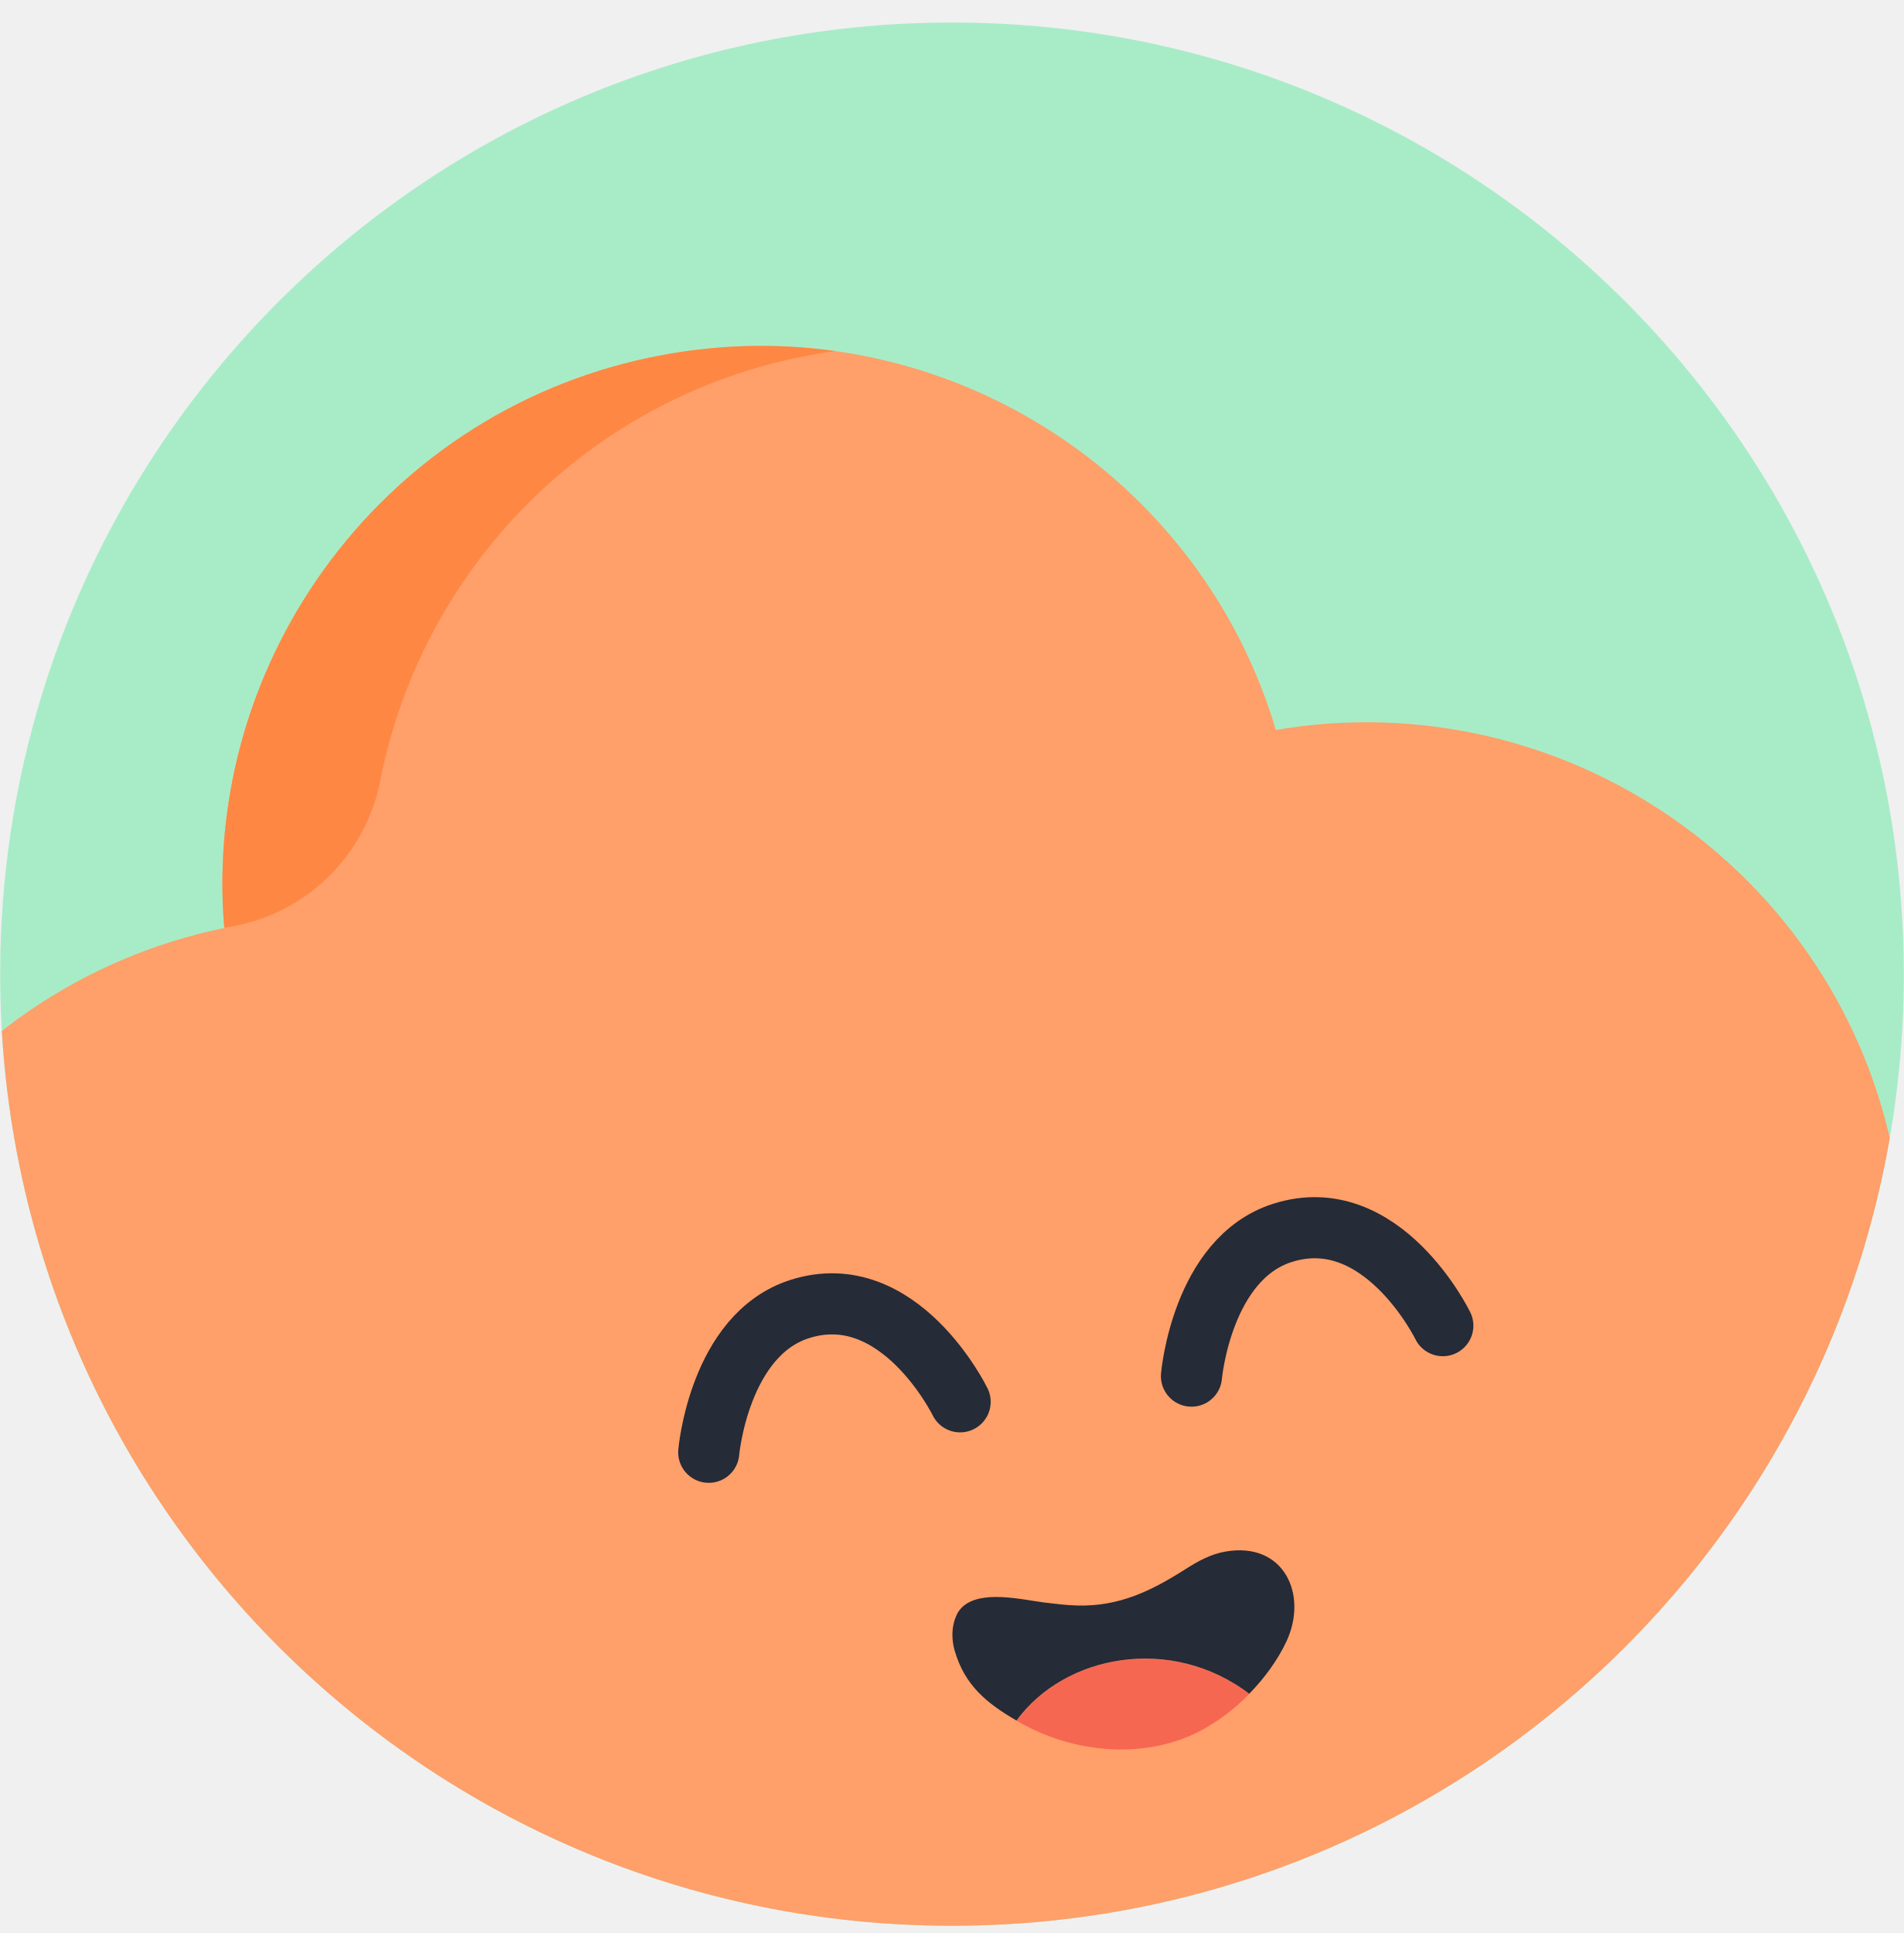
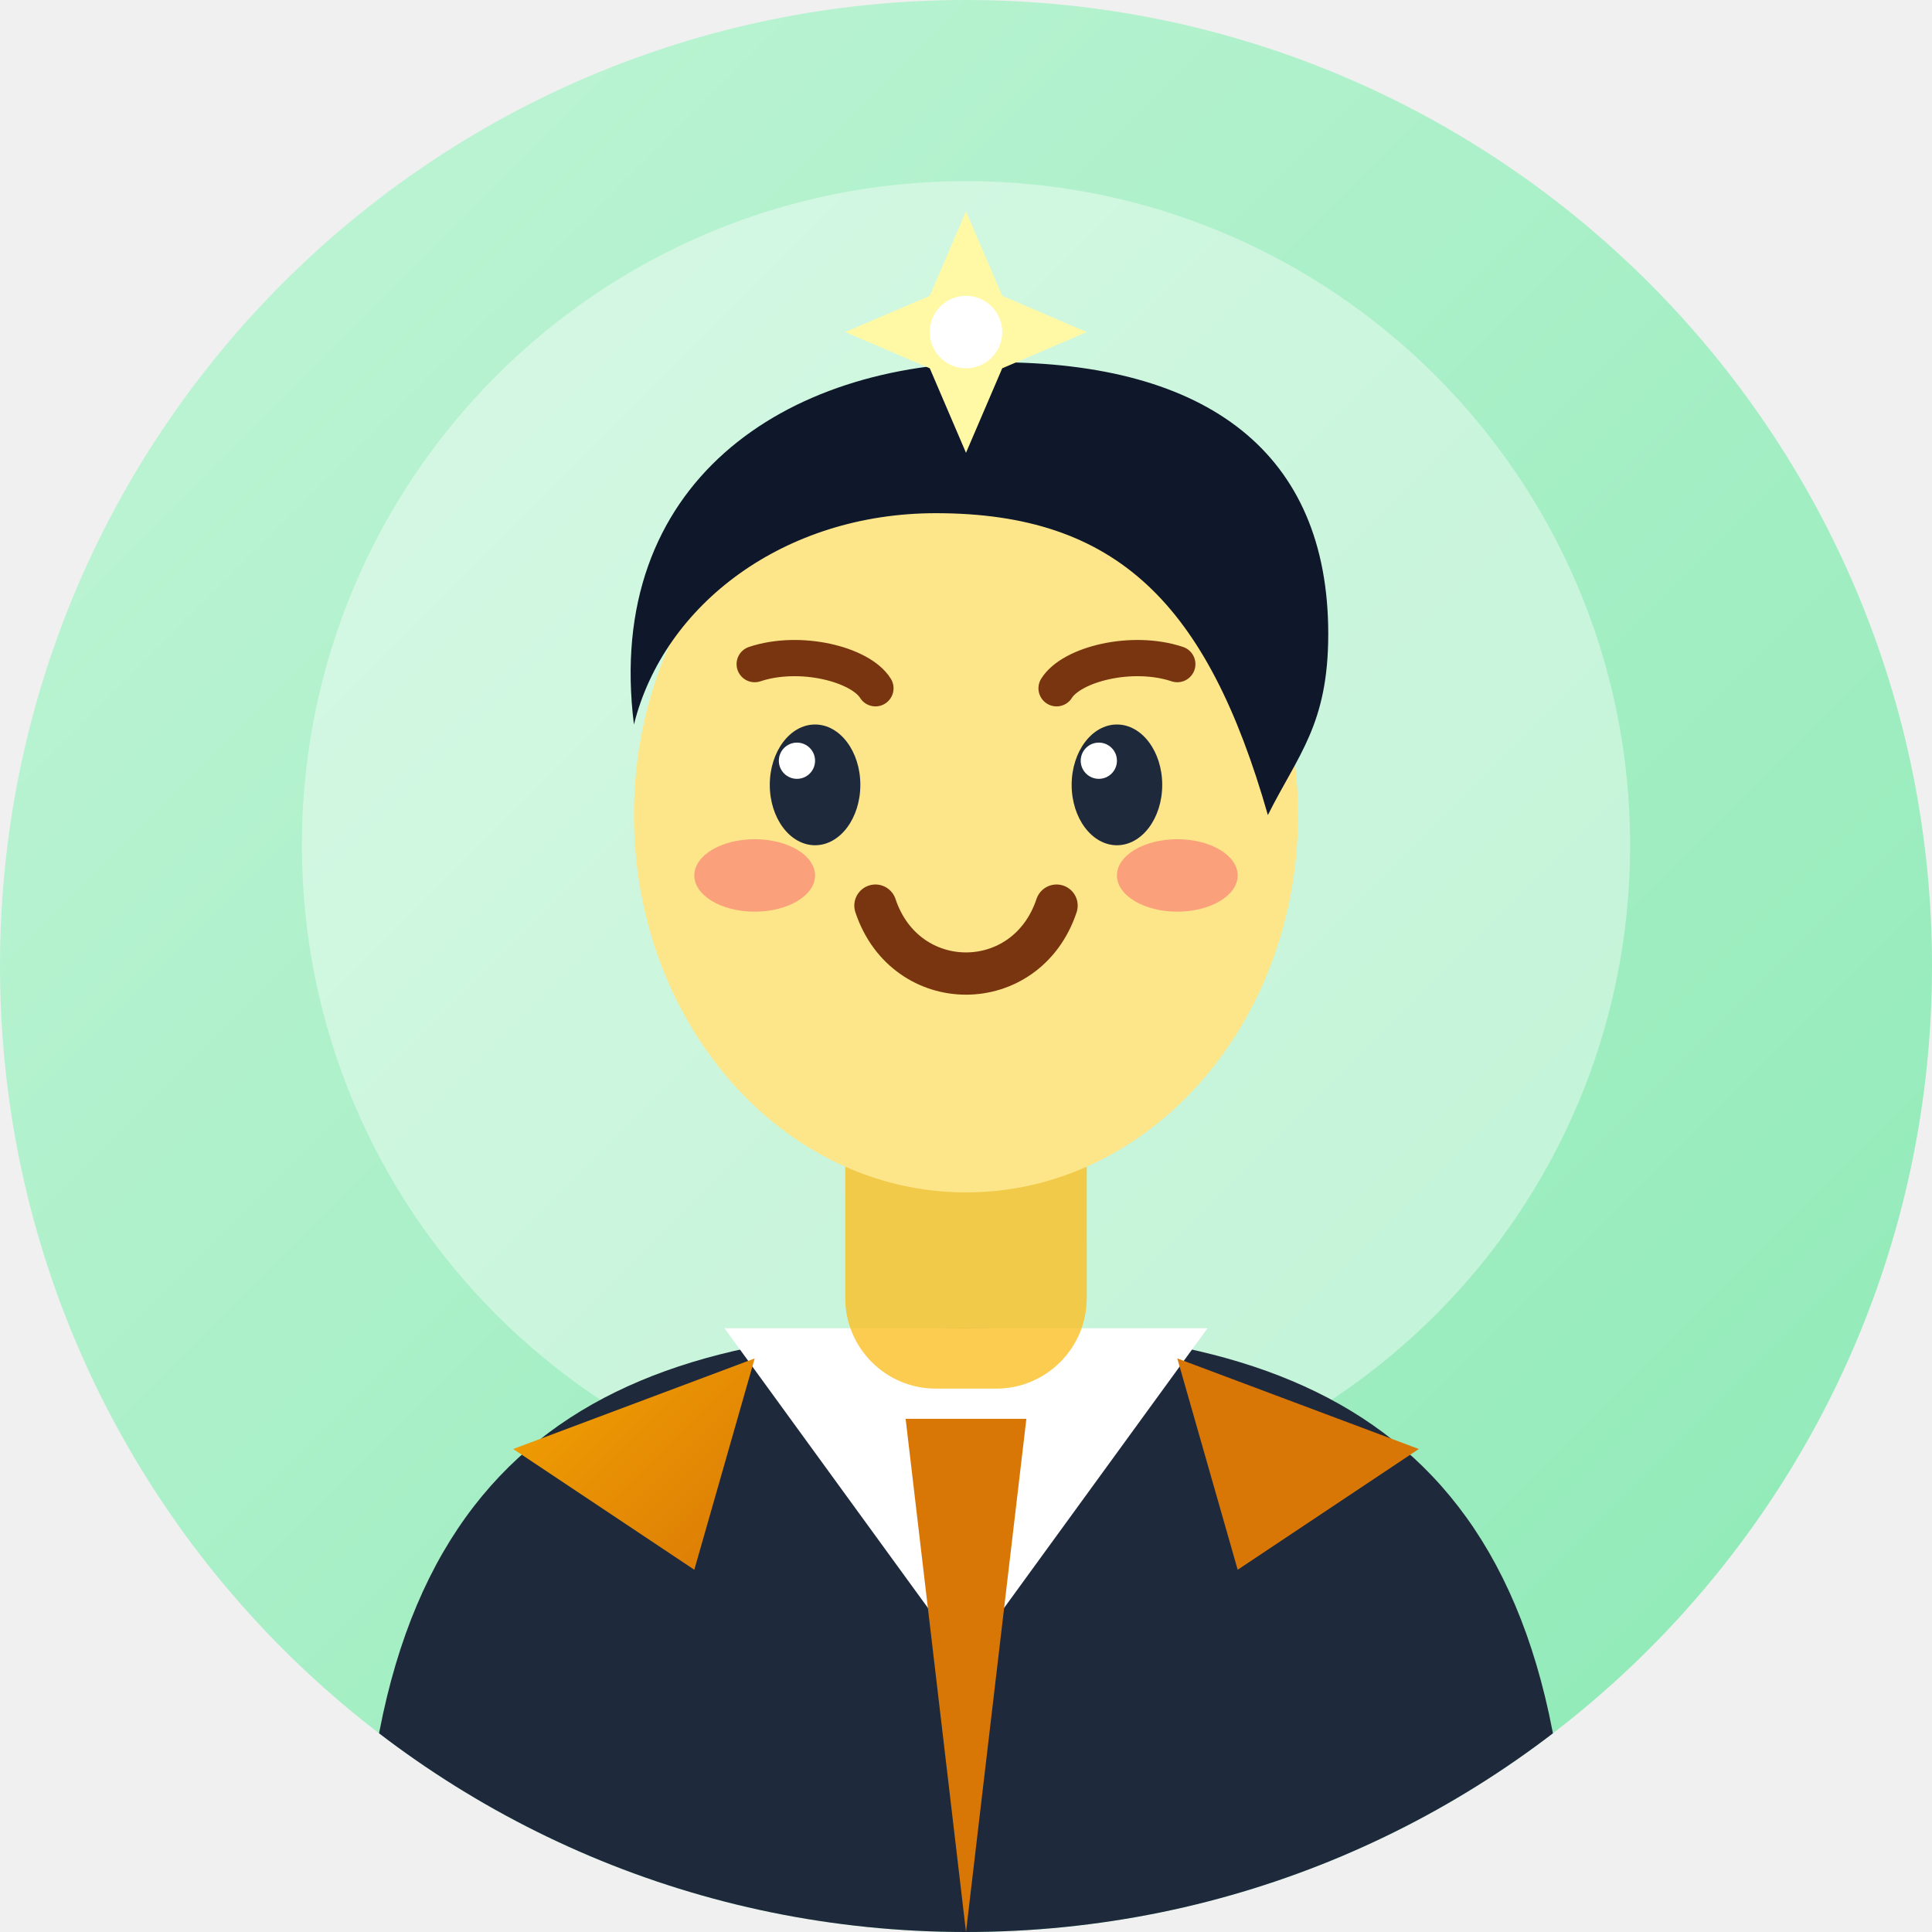
- <svg xmlns="http://www.w3.org/2000/svg" width="64" height="65" fill="none" viewBox="0 0 64 65">
-   <g clip-path="url(#clip0_3239_32554)">
-     <rect width="64" height="64" x=".006" y=".757" fill="#A8ECC7" rx="32" />
-     <path fill="#FF9F69" d="M58.651 59.615c1.721 9.13-4.29 17.93-13.42 19.648-3.748.707-7.44.111-10.607-1.468a16.746 16.746 0 0 1-9.348 5.227c-9.133 1.721-17.93-4.285-19.65-13.418a16.885 16.885 0 0 1-.284-3.589 18.18 18.18 0 0 1-7.836-5.302 17.96 17.96 0 0 1-4.071-8.455c-1.83-9.708 4.473-19.06 14.104-21.053-.76-9.123 5.487-17.526 14.68-19.256.846-.161 1.69-.257 2.526-.298h.008c8.243-.383 15.774 4.93 18.141 12.895 9.7-1.65 18.97 4.768 20.8 14.476 1.247 6.621-1.29 13.077-6.086 17.146a16.907 16.907 0 0 1 1.043 3.447Z" />
-     <path fill="#FF8744" d="M28.076 11.805c-.294.038-.59.089-.885.144-7.487 1.408-13.02 7.244-14.404 14.289a6.184 6.184 0 0 1-5.175 4.946c-.024.002-.048.007-.072.01-.755-9.12 5.492-17.514 14.68-19.245.847-.161 1.69-.257 2.527-.298h.007a17.942 17.942 0 0 1 3.322.154Z" />
-     <path fill="#F66751" d="M34.176 57.86c.026.016.055.03.081.047 1.786 1.024 4.13 1.277 6.01.342a6.615 6.615 0 0 0 1.735-1.29c-2.615-1.986-6.194-1.328-7.826.9Z" />
-     <path fill="#252B37" d="M32.097 55.508c.337 1.165 1.077 1.766 2.077 2.348 1.63-2.228 5.208-2.887 7.826-.901.519-.532.959-1.14 1.25-1.76.735-1.57-.082-3.367-2.056-3.02-.488.083-.922.324-1.343.593-1.144.728-2.223 1.257-3.632 1.22-.38-.009-.76-.06-1.137-.105-.738-.096-2.11-.433-2.735.161a.869.869 0 0 0-.209.315c-.154.363-.146.774-.043 1.151l.002-.002Z" />
-     <path stroke="#252B37" stroke-linecap="round" stroke-linejoin="round" stroke-width="2.055" d="M23.828 48.835s.344-3.947 3.053-4.815c3.35-1.074 5.398 3.118 5.398 3.118M40.057 46.274s.343-3.947 3.052-4.814c3.35-1.075 5.398 3.117 5.398 3.117" />
+ <svg xmlns="http://www.w3.org/2000/svg" width="64" height="64" fill="none" viewBox="0 0 64 64">
+   <defs>
+     <clipPath id="cap_clip">
+       <rect width="64" height="64" rx="32" />
+     </clipPath>
+     <linearGradient id="cap_bg" x1="0" y1="0" x2="64" y2="64" gradientUnits="userSpaceOnUse">
+       <stop offset="0%" stop-color="#C2F5D7" />
+       <stop offset="100%" stop-color="#8CE9B5" />
+     </linearGradient>
+     <linearGradient id="cap_gold" x1="20" y1="10" x2="44" y2="34" gradientUnits="userSpaceOnUse">
+       <stop offset="0%" stop-color="#FFF9A6" />
+       <stop offset="50%" stop-color="#FFB800" />
+       <stop offset="100%" stop-color="#D97706" />
+     </linearGradient>
+   </defs>
+   <g clip-path="url(#cap_clip)">
+     <rect width="64" height="64" fill="url(#cap_bg)" />
+     <circle cx="32" cy="28" r="22" fill="#FFFFFF" opacity="0.4" />
+     <path d="M12 64 C12 48 20 44 32 44 C44 44 52 48 52 64 Z" fill="#1E293B" />
+     <path d="M24 44 L32 55 L40 44" fill="#FFFFFF" />
+     <path d="M30 47 L32 64 L34 47 Z" fill="#D97706" />
+     <path d="M17 48 L25 45 L23 52 Z" fill="url(#cap_gold)" />
+     <path d="M47 48 L39 45 L41 52 Z" fill="url(#cap_gold)" />
+     <rect x="28" y="34" width="8" height="12" rx="3" fill="#FBBF24" opacity="0.8" />
+     <path d="M28 36 C30 40 34 40 36 36 Z" fill="#D97706" opacity="0.3" />
+     <ellipse cx="32" cy="27" rx="11" ry="12.5" fill="#FDE68A" />
+     <ellipse cx="25" cy="29" rx="2" ry="1.2" fill="#F87171" opacity="0.6" />
+     <ellipse cx="39" cy="29" rx="2" ry="1.2" fill="#F87171" opacity="0.6" />
+     <path d="M29 30 C30 33 34 33 35 30" stroke="#78350F" stroke-width="1.4" stroke-linecap="round" fill="none" />
+     <ellipse cx="27" cy="26" rx="1.5" ry="2" fill="#1E293B" />
+     <ellipse cx="37" cy="26" rx="1.5" ry="2" fill="#1E293B" />
+     <circle cx="26.4" cy="25.2" r="0.6" fill="#FFFFFF" />
+     <circle cx="36.4" cy="25.2" r="0.6" fill="#FFFFFF" />
+     <path d="M25 22 C26.5 21.5 28.5 22 29 22.8" stroke="#78350F" stroke-width="1.2" stroke-linecap="round" fill="none" />
+     <path d="M39 22 C37.5 21.5 35.5 22 35 22.8" stroke="#78350F" stroke-width="1.2" stroke-linecap="round" fill="none" />
+     <path d="M21 24 C20 16 26 12 33 12 C40 12 44 15 44 21 C44 24 43 25 42 27 C40 20 37 17 31 17 C26 17 22 20 21 24 Z" fill="#0F172A" />
+     <g transform="translate(32, 11)">
+       <path d="M0 -4 L1.2 -1.2 L4 0 L1.2 1.2 L0 4 L-1.2 1.2 L-4 0 L-1.2 -1.2 Z" fill="url(#cap_gold)" />
+       <circle cx="0" cy="0" r="1.2" fill="#FFFFFF" />
+     </g>
  </g>
-   <defs>
-     <clipPath id="clip0_3239_32554">
-       <rect width="64" height="64" x=".006" y=".757" fill="#fff" rx="32" />
-     </clipPath>
-   </defs>
</svg>
